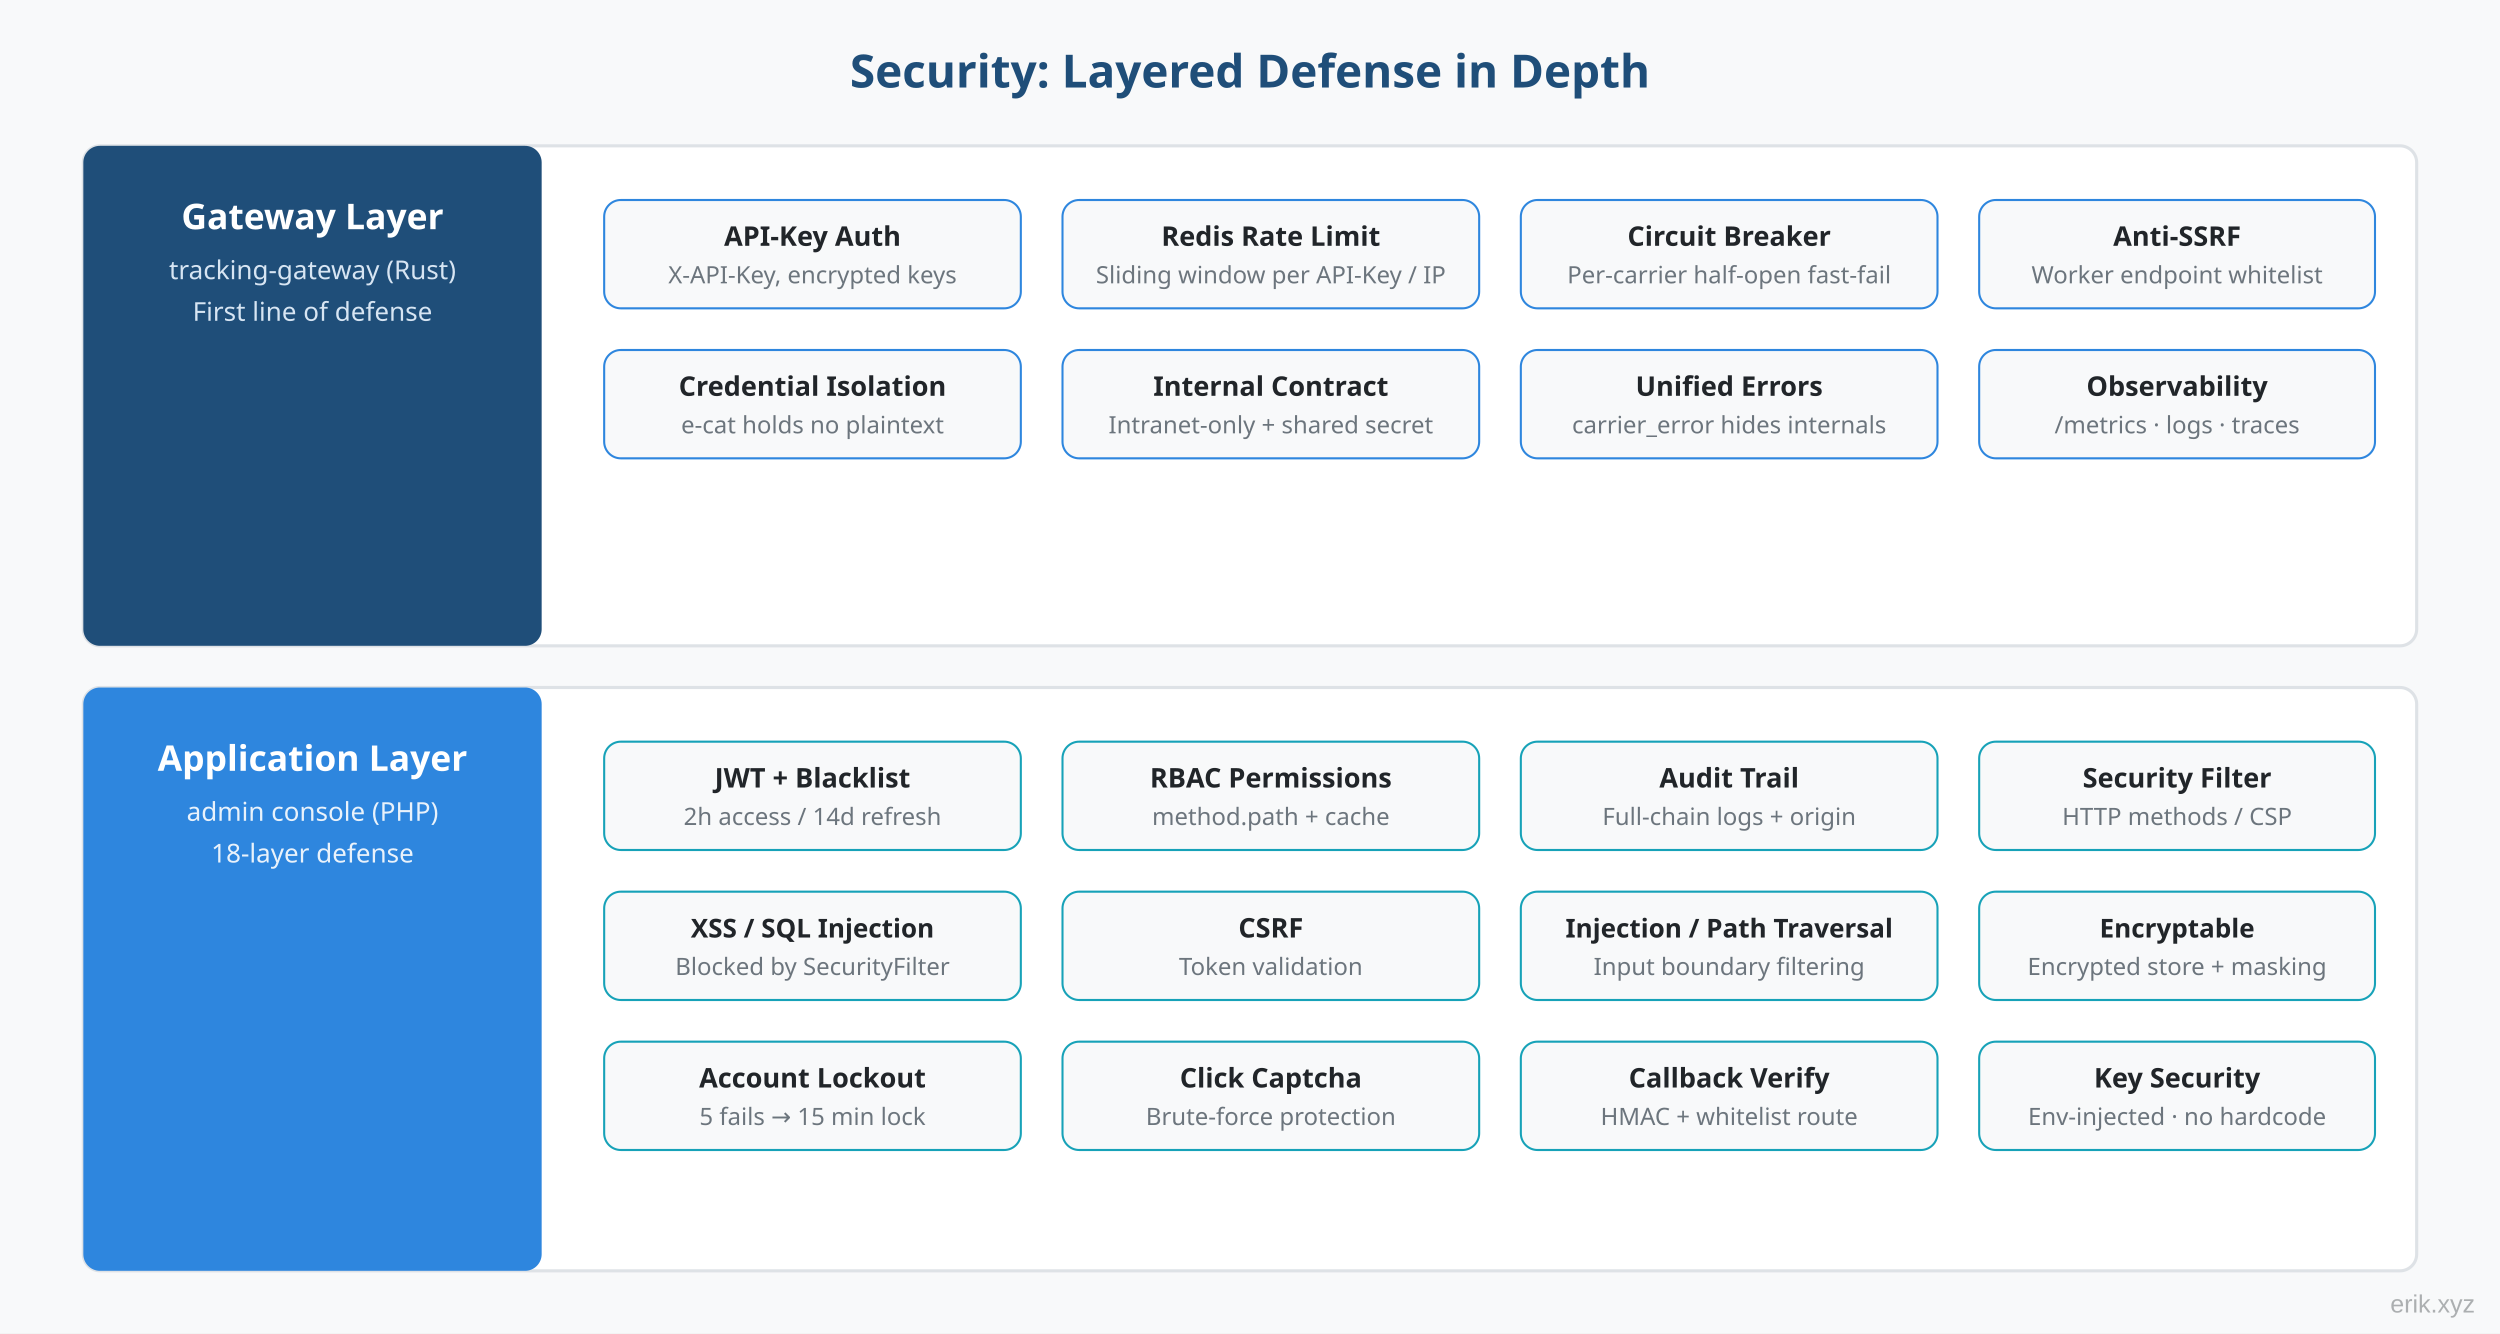
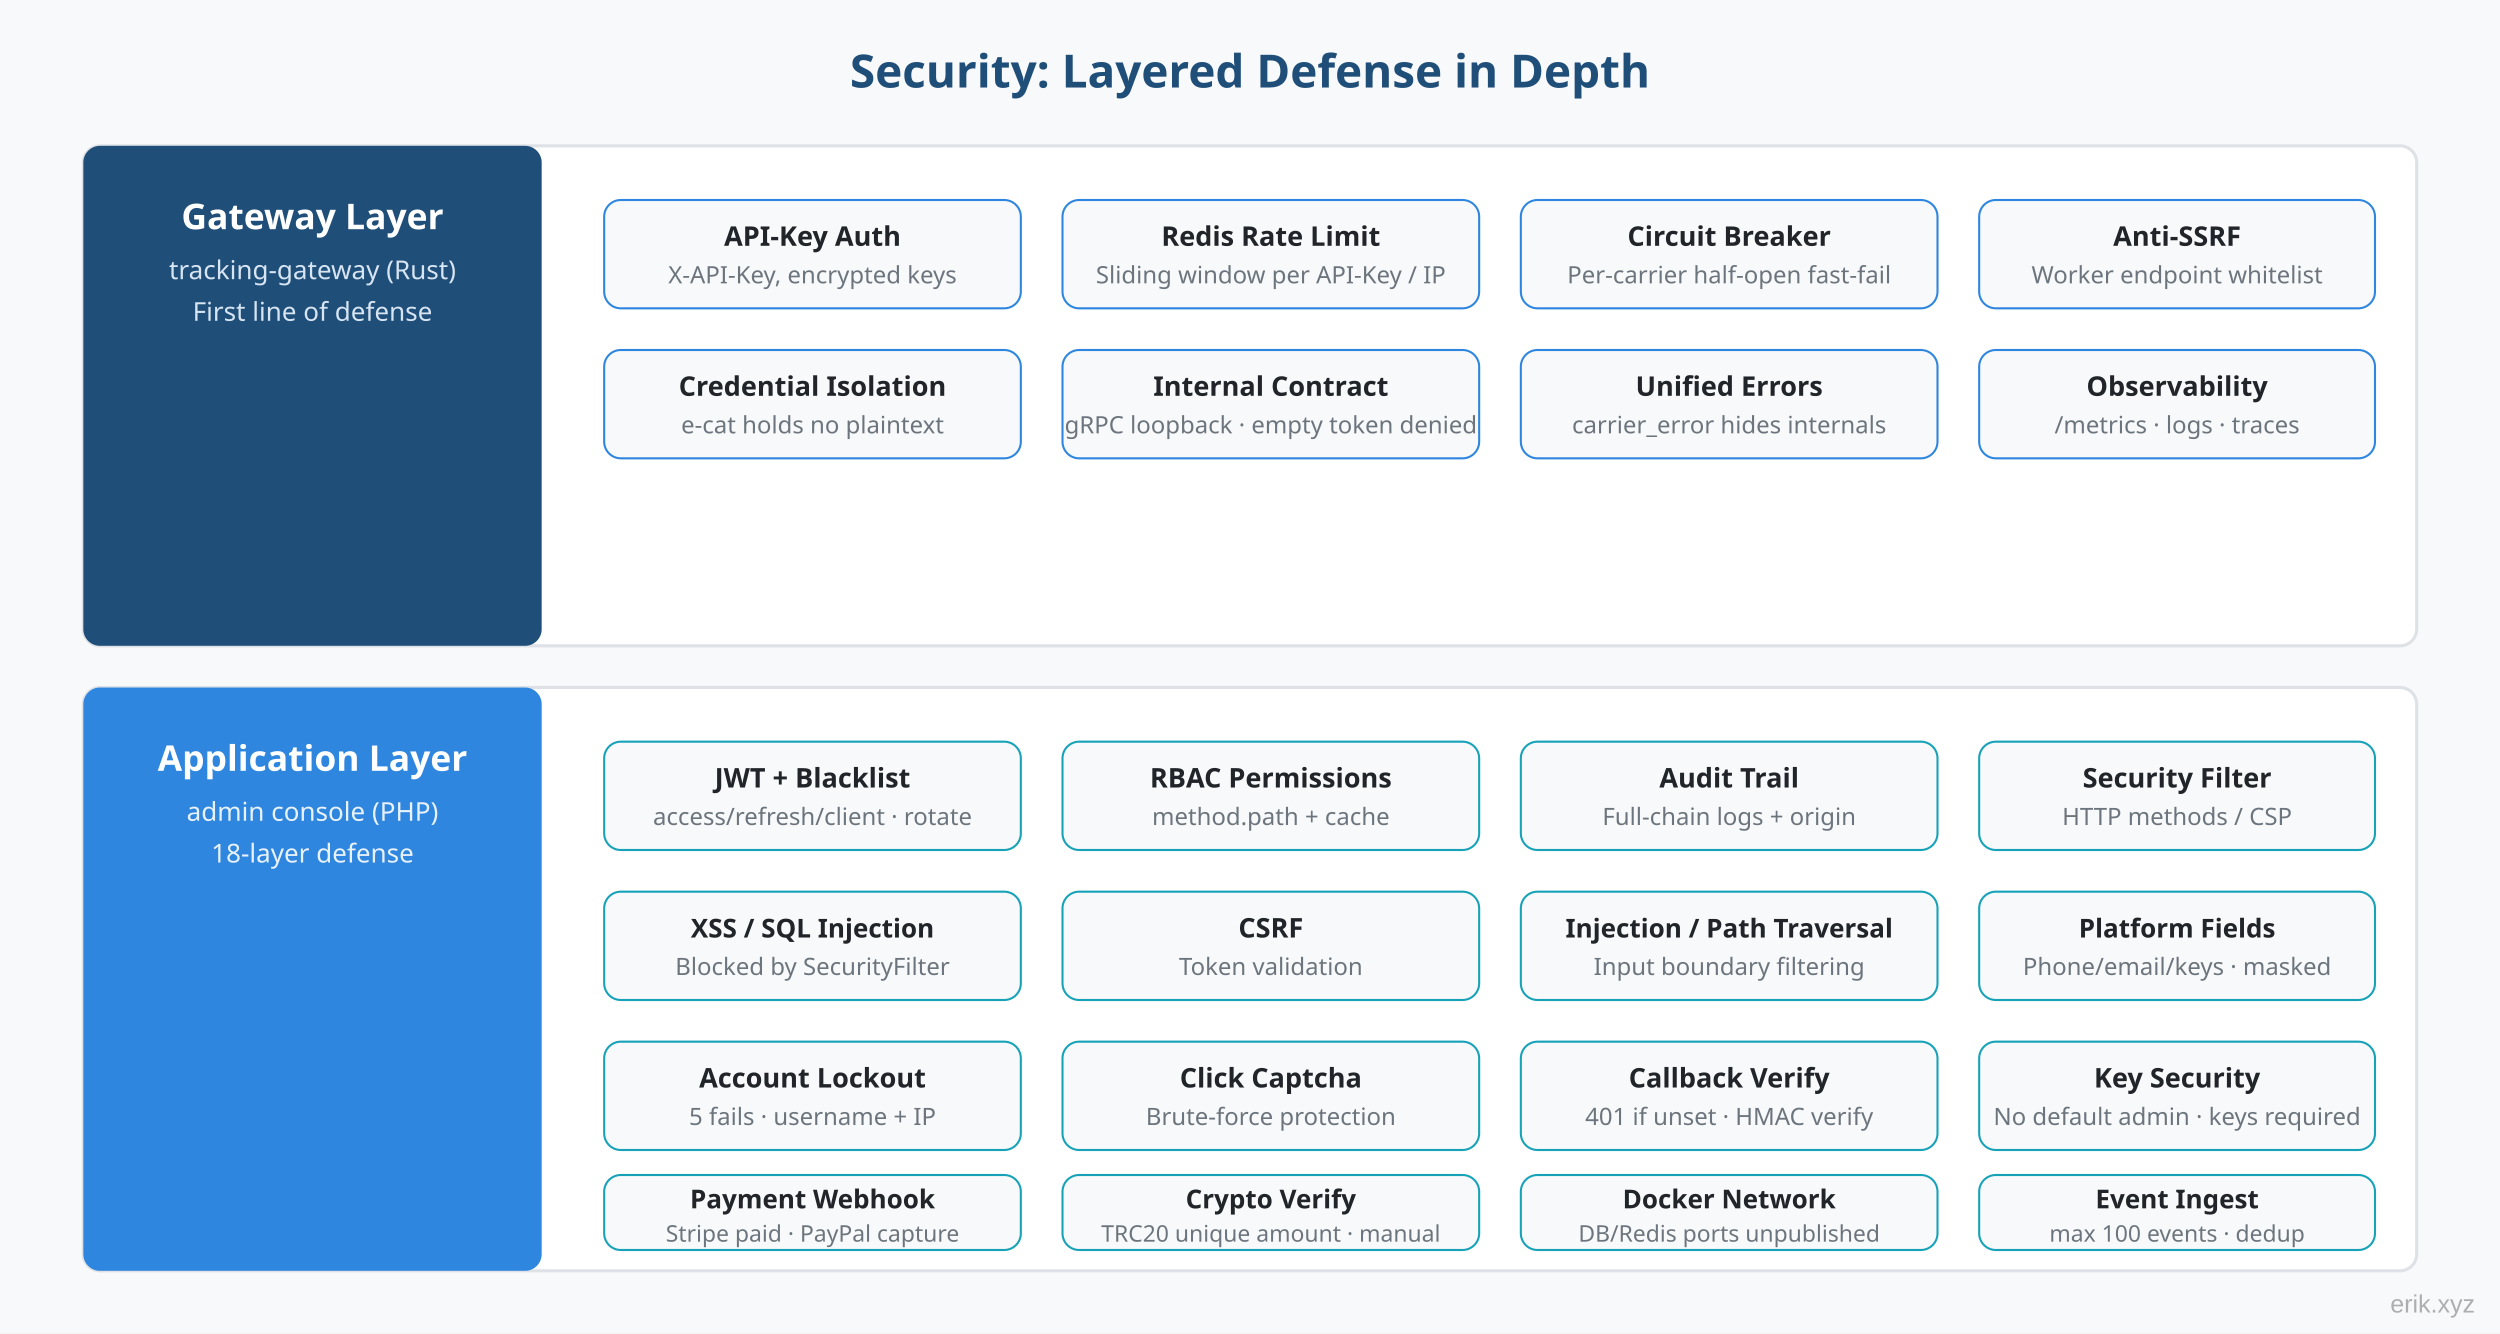
<svg xmlns="http://www.w3.org/2000/svg" viewBox="0 0 1200 640" font-family="'PingFang SC','Noto Sans SC','Microsoft YaHei',sans-serif">
  <defs>
    <marker id="arrow" viewBox="0 0 10 10" refX="9" refY="5" markerWidth="8" markerHeight="8" orient="auto-start-reverse">
      <path d="M0,0 L10,5 L0,10 z" fill="#1F4E79" />
    </marker>
  </defs>
  <rect x="0" y="0" width="1200" height="640" fill="#F8F9FA" />
  <text x="600" y="42" text-anchor="middle" font-size="22" font-weight="bold" fill="#1F4E79">Security: Layered Defense in Depth</text>
  <rect x="40" y="70" width="1120" height="240" rx="8" fill="#FFFFFF" stroke="#DEE2E6" stroke-width="1.5" />
  <rect x="40" y="70" width="220" height="240" rx="8" fill="#1F4E79" />
  <text x="150" y="110" text-anchor="middle" font-size="17" font-weight="bold" fill="#FFFFFF">Gateway Layer</text>
  <text x="150" y="134" text-anchor="middle" font-size="12.5" fill="#D7E5F3">tracking-gateway (Rust)</text>
  <text x="150" y="154" text-anchor="middle" font-size="12.5" fill="#D7E5F3">First line of defense</text>
  <g font-size="13" fill="#212529">
    <rect x="290" y="96" width="200" height="52" rx="8" fill="#F8F9FA" stroke="#2E86DE" />
    <text x="390" y="118" text-anchor="middle" font-weight="bold">API-Key Auth</text>
    <text x="390" y="136" text-anchor="middle" font-size="11.5" fill="#6C757D">X-API-Key, encrypted keys</text>
    <rect x="510" y="96" width="200" height="52" rx="8" fill="#F8F9FA" stroke="#2E86DE" />
    <text x="610" y="118" text-anchor="middle" font-weight="bold">Redis Rate Limit</text>
    <text x="610" y="136" text-anchor="middle" font-size="11.5" fill="#6C757D">Sliding window per API-Key / IP</text>
    <rect x="730" y="96" width="200" height="52" rx="8" fill="#F8F9FA" stroke="#2E86DE" />
    <text x="830" y="118" text-anchor="middle" font-weight="bold">Circuit Breaker</text>
    <text x="830" y="136" text-anchor="middle" font-size="11.5" fill="#6C757D">Per-carrier half-open fast-fail</text>
    <rect x="950" y="96" width="190" height="52" rx="8" fill="#F8F9FA" stroke="#2E86DE" />
    <text x="1045" y="118" text-anchor="middle" font-weight="bold">Anti-SSRF</text>
    <text x="1045" y="136" text-anchor="middle" font-size="11.5" fill="#6C757D">Worker endpoint whitelist</text>
    <rect x="290" y="168" width="200" height="52" rx="8" fill="#F8F9FA" stroke="#2E86DE" />
    <text x="390" y="190" text-anchor="middle" font-weight="bold">Credential Isolation</text>
    <text x="390" y="208" text-anchor="middle" font-size="11.5" fill="#6C757D">e-cat holds no plaintext</text>
    <rect x="510" y="168" width="200" height="52" rx="8" fill="#F8F9FA" stroke="#2E86DE" />
    <text x="610" y="190" text-anchor="middle" font-weight="bold">Internal Contract</text>
-     <text x="610" y="208" text-anchor="middle" font-size="11.5" fill="#6C757D">Intranet-only + shared secret</text>
+     <text x="610" y="208" text-anchor="middle" font-size="11.5" fill="#6C757D">gRPC loopback · empty token denied</text>
    <rect x="730" y="168" width="200" height="52" rx="8" fill="#F8F9FA" stroke="#2E86DE" />
    <text x="830" y="190" text-anchor="middle" font-weight="bold">Unified Errors</text>
    <text x="830" y="208" text-anchor="middle" font-size="11.5" fill="#6C757D">carrier_error hides internals</text>
    <rect x="950" y="168" width="190" height="52" rx="8" fill="#F8F9FA" stroke="#2E86DE" />
    <text x="1045" y="190" text-anchor="middle" font-weight="bold">Observability</text>
    <text x="1045" y="208" text-anchor="middle" font-size="11.5" fill="#6C757D">/metrics · logs · traces</text>
  </g>
  <rect x="40" y="330" width="1120" height="280" rx="8" fill="#FFFFFF" stroke="#DEE2E6" stroke-width="1.5" />
  <rect x="40" y="330" width="220" height="280" rx="8" fill="#2E86DE" />
  <text x="150" y="370" text-anchor="middle" font-size="17" font-weight="bold" fill="#FFFFFF">Application Layer</text>
  <text x="150" y="394" text-anchor="middle" font-size="12.5" fill="#E9F2FB">admin console (PHP)</text>
  <text x="150" y="414" text-anchor="middle" font-size="12.5" fill="#E9F2FB">18-layer defense</text>
  <g font-size="13" fill="#212529">
    <rect x="290" y="356" width="200" height="52" rx="8" fill="#F8F9FA" stroke="#17A2B8" />
    <text x="390" y="378" text-anchor="middle" font-weight="bold">JWT + Blacklist</text>
-     <text x="390" y="396" text-anchor="middle" font-size="11.5" fill="#6C757D">2h access / 14d refresh</text>
+     <text x="390" y="396" text-anchor="middle" font-size="11.5" fill="#6C757D">access/refresh/client · rotate</text>
    <rect x="510" y="356" width="200" height="52" rx="8" fill="#F8F9FA" stroke="#17A2B8" />
    <text x="610" y="378" text-anchor="middle" font-weight="bold">RBAC Permissions</text>
    <text x="610" y="396" text-anchor="middle" font-size="11.5" fill="#6C757D">method.path + cache</text>
    <rect x="730" y="356" width="200" height="52" rx="8" fill="#F8F9FA" stroke="#17A2B8" />
    <text x="830" y="378" text-anchor="middle" font-weight="bold">Audit Trail</text>
    <text x="830" y="396" text-anchor="middle" font-size="11.5" fill="#6C757D">Full-chain logs + origin</text>
    <rect x="950" y="356" width="190" height="52" rx="8" fill="#F8F9FA" stroke="#17A2B8" />
    <text x="1045" y="378" text-anchor="middle" font-weight="bold">Security Filter</text>
    <text x="1045" y="396" text-anchor="middle" font-size="11.5" fill="#6C757D">HTTP methods / CSP</text>
    <rect x="290" y="428" width="200" height="52" rx="8" fill="#F8F9FA" stroke="#17A2B8" />
    <text x="390" y="450" text-anchor="middle" font-size="12.5" font-weight="bold">XSS / SQL Injection</text>
    <text x="390" y="468" text-anchor="middle" font-size="11.5" fill="#6C757D">Blocked by SecurityFilter</text>
    <rect x="510" y="428" width="200" height="52" rx="8" fill="#F8F9FA" stroke="#17A2B8" />
    <text x="610" y="450" text-anchor="middle" font-weight="bold">CSRF</text>
    <text x="610" y="468" text-anchor="middle" font-size="11.5" fill="#6C757D">Token validation</text>
    <rect x="730" y="428" width="200" height="52" rx="8" fill="#F8F9FA" stroke="#17A2B8" />
    <text x="830" y="450" text-anchor="middle" font-size="12.5" font-weight="bold">Injection / Path Traversal</text>
    <text x="830" y="468" text-anchor="middle" font-size="11.5" fill="#6C757D">Input boundary filtering</text>
    <rect x="950" y="428" width="190" height="52" rx="8" fill="#F8F9FA" stroke="#17A2B8" />
-     <text x="1045" y="450" text-anchor="middle" font-size="12.5" font-weight="bold">Encryptable</text>
-     <text x="1045" y="468" text-anchor="middle" font-size="11.5" fill="#6C757D">Encrypted store + masking</text>
+     <text x="1045" y="450" text-anchor="middle" font-size="12.5" font-weight="bold">Platform Fields</text>
+     <text x="1045" y="468" text-anchor="middle" font-size="11.5" fill="#6C757D">Phone/email/keys · masked</text>
    <rect x="290" y="500" width="200" height="52" rx="8" fill="#F8F9FA" stroke="#17A2B8" />
    <text x="390" y="522" text-anchor="middle" font-weight="bold">Account Lockout</text>
-     <text x="390" y="540" text-anchor="middle" font-size="11.5" fill="#6C757D">5 fails → 15 min lock</text>
+     <text x="390" y="540" text-anchor="middle" font-size="11.5" fill="#6C757D">5 fails · username + IP</text>
    <rect x="510" y="500" width="200" height="52" rx="8" fill="#F8F9FA" stroke="#17A2B8" />
    <text x="610" y="522" text-anchor="middle" font-weight="bold">Click Captcha</text>
    <text x="610" y="540" text-anchor="middle" font-size="11.5" fill="#6C757D">Brute-force protection</text>
    <rect x="730" y="500" width="200" height="52" rx="8" fill="#F8F9FA" stroke="#17A2B8" />
    <text x="830" y="522" text-anchor="middle" font-weight="bold">Callback Verify</text>
-     <text x="830" y="540" text-anchor="middle" font-size="11.5" fill="#6C757D">HMAC + whitelist route</text>
+     <text x="830" y="540" text-anchor="middle" font-size="11.5" fill="#6C757D">401 if unset · HMAC verify</text>
    <rect x="950" y="500" width="190" height="52" rx="8" fill="#F8F9FA" stroke="#17A2B8" />
    <text x="1045" y="522" text-anchor="middle" font-weight="bold">Key Security</text>
-     <text x="1045" y="540" text-anchor="middle" font-size="11.5" fill="#6C757D">Env-injected · no hardcode</text>
+     <text x="1045" y="540" text-anchor="middle" font-size="11.5" fill="#6C757D">No default admin · keys required</text>
+     <rect x="290" y="564" width="200" height="36" rx="8" fill="#F8F9FA" stroke="#17A2B8" />
+     <text x="390" y="580" text-anchor="middle" font-size="12.5" font-weight="bold">Payment Webhook</text>
+     <text x="390" y="596" text-anchor="middle" font-size="11" fill="#6C757D">Stripe paid · PayPal capture</text>
+     <rect x="510" y="564" width="200" height="36" rx="8" fill="#F8F9FA" stroke="#17A2B8" />
+     <text x="610" y="580" text-anchor="middle" font-size="12.5" font-weight="bold">Crypto Verify</text>
+     <text x="610" y="596" text-anchor="middle" font-size="11" fill="#6C757D">TRC20 unique amount · manual</text>
+     <rect x="730" y="564" width="200" height="36" rx="8" fill="#F8F9FA" stroke="#17A2B8" />
+     <text x="830" y="580" text-anchor="middle" font-size="12.5" font-weight="bold">Docker Network</text>
+     <text x="830" y="596" text-anchor="middle" font-size="11" fill="#6C757D">DB/Redis ports unpublished</text>
+     <rect x="950" y="564" width="190" height="36" rx="8" fill="#F8F9FA" stroke="#17A2B8" />
+     <text x="1045" y="580" text-anchor="middle" font-size="12.5" font-weight="bold">Event Ingest</text>
+     <text x="1045" y="596" text-anchor="middle" font-size="11" fill="#6C757D">max 100 events · dedup</text>
  </g>
  <text x="1188" y="630" fill="rgba(33,37,41,0.35)" font-size="12" font-family="Arial, sans-serif" text-anchor="end">erik.xyz</text>
</svg>
